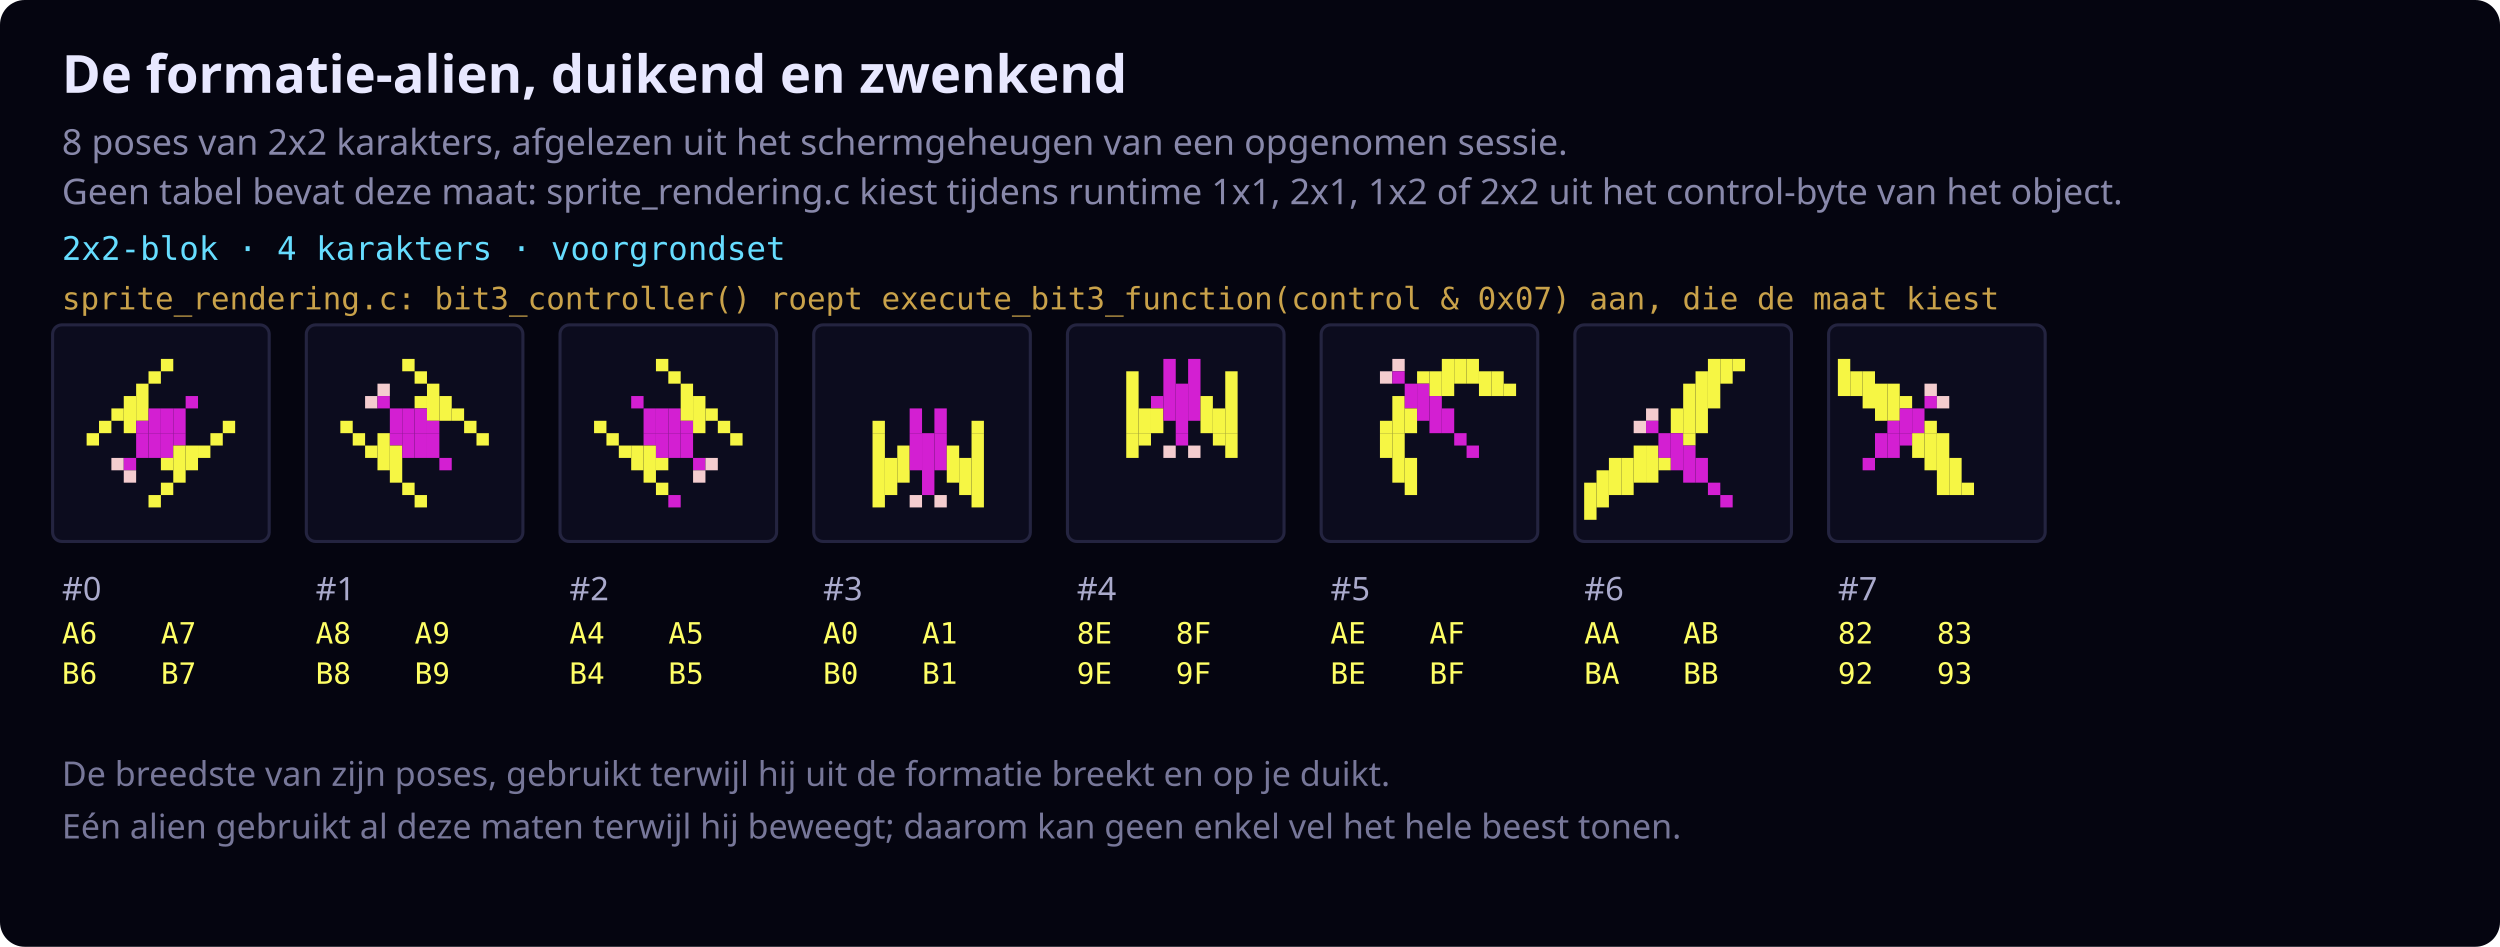
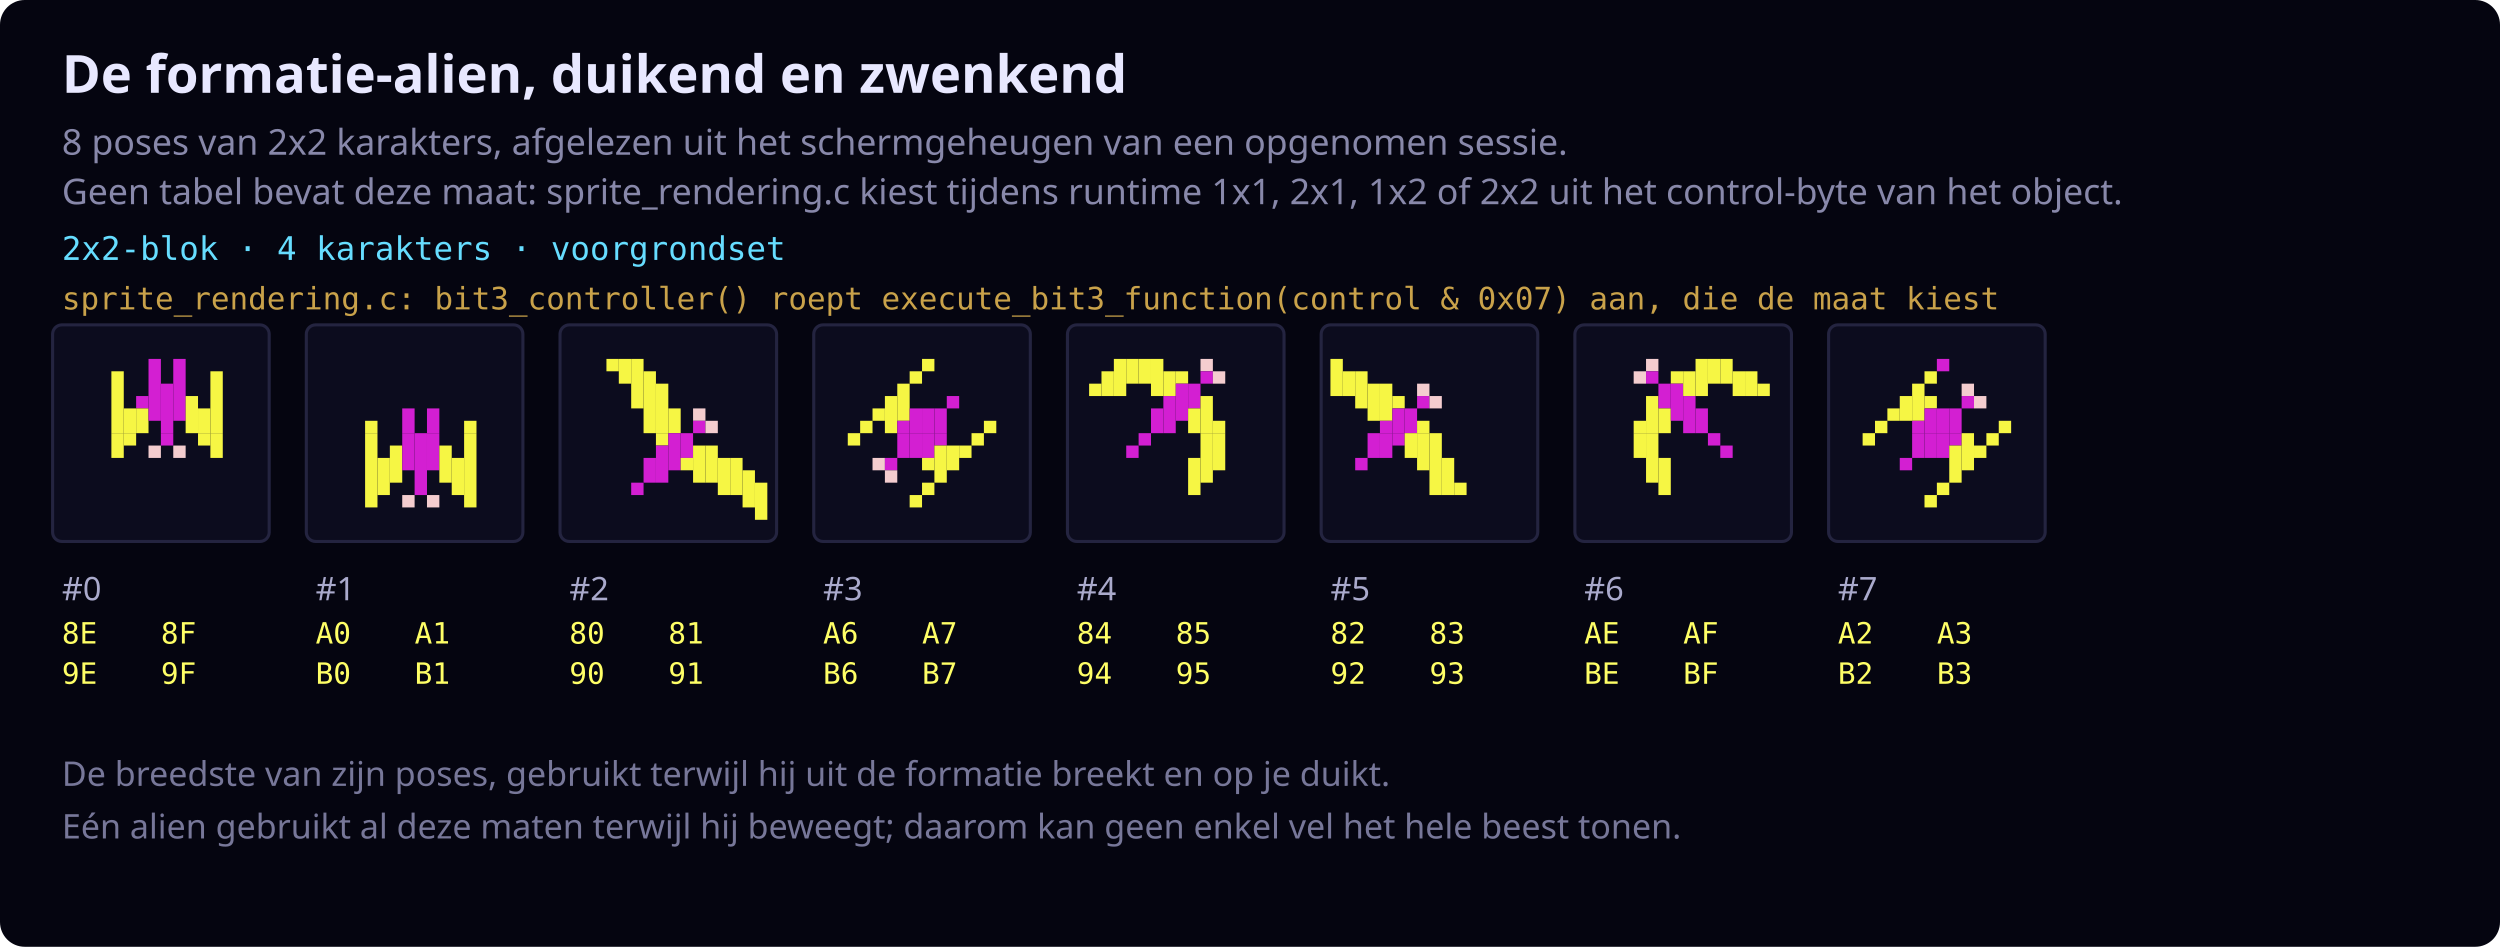
<svg xmlns="http://www.w3.org/2000/svg" width="808" height="306" viewBox="0 0 808 306" role="img" aria-label="Poses van de Phoenix-formatie-alien duikend en zwenkend, elk 2 bij 2 karakters, met de karaktercodes erbij.">
  <style>
  .bg{fill:#050510} .cell{fill:#0C0C1E;stroke:#242440;stroke-width:1}
  .h1{fill:#E8E8FF;font-family:'Segoe UI',system-ui,sans-serif;font-size:17px;font-weight:600}
  .sub{fill:#8888AA;font-family:'Segoe UI',system-ui,sans-serif;font-size:11.5px}
  .idx{fill:#FFFF66;font-family:monospace;font-size:9.5px}
  .lbl{fill:#AAAACC;font-family:'Segoe UI',system-ui,sans-serif;font-size:10.5px}
  .note{fill:#777799;font-family:'Segoe UI',system-ui,sans-serif;font-size:11px}
  .grp{fill:#66DDFF;font-family:monospace;font-size:10.5px}
  .src{fill:#C9A24A;font-family:monospace;font-size:10px}
</style>
  <rect class="bg" x="0" y="0" width="808" height="306" rx="8" />
  <text class="h1" x="20" y="30">De formatie-alien, duikend en zwenkend</text>
  <text class="sub" x="20" y="50">8 poses van 2x2 karakters, afgelezen uit het schermgeheugen van een opgenomen sessie.</text>
  <text class="sub" x="20" y="66">Geen tabel bevat deze maat: sprite_rendering.c kiest tijdens runtime 1x1, 2x1, 1x2 of 2x2 uit het control-byte van het object.</text>
  <text class="grp" x="20" y="84">2x2-blok · 4 karakters · voorgrondset</text>
  <text class="src" x="20" y="100">sprite_rendering.c: bit3_controller() roept execute_bit3_function(control &amp; 0x07) aan, die de maat kiest</text>
  <rect class="cell" x="17" y="105" width="70" height="70" rx="3" />
-   <rect x="32" y="136" width="4" height="4" fill="#f6f644" />
-   <rect x="36" y="132" width="4" height="4" fill="#f6f644" />
-   <rect x="40" y="128" width="4" height="12" fill="#f6f644" />
-   <rect x="44" y="124" width="4" height="12" fill="#f6f644" />
-   <rect x="44" y="136" width="4" height="4" fill="#d31fd2" />
-   <rect x="48" y="120" width="4" height="4" fill="#f6f644" />
-   <rect x="48" y="132" width="4" height="8" fill="#d31fd2" />
-   <rect x="28" y="140" width="4" height="4" fill="#f6f644" />
-   <rect x="36" y="148" width="4" height="4" fill="#f4cdcf" />
-   <rect x="40" y="148" width="4" height="4" fill="#d31fd2" />
-   <rect x="40" y="152" width="4" height="4" fill="#f4cdcf" />
-   <rect x="44" y="140" width="4" height="8" fill="#d31fd2" />
-   <rect x="48" y="140" width="4" height="8" fill="#d31fd2" />
-   <rect x="48" y="160" width="4" height="4" fill="#f6f644" />
-   <rect x="52" y="116" width="4" height="4" fill="#f6f644" />
-   <rect x="52" y="132" width="4" height="8" fill="#d31fd2" />
-   <rect x="56" y="132" width="4" height="8" fill="#d31fd2" />
-   <rect x="60" y="128" width="4" height="4" fill="#d31fd2" />
-   <rect x="72" y="136" width="4" height="4" fill="#f6f644" />
-   <rect x="52" y="140" width="4" height="8" fill="#d31fd2" />
-   <rect x="52" y="148" width="4" height="4" fill="#f6f644" />
-   <rect x="52" y="156" width="4" height="4" fill="#f6f644" />
-   <rect x="56" y="140" width="4" height="4" fill="#d31fd2" />
-   <rect x="56" y="144" width="4" height="12" fill="#f6f644" />
-   <rect x="60" y="144" width="4" height="8" fill="#f6f644" />
-   <rect x="64" y="144" width="4" height="4" fill="#f6f644" />
-   <rect x="68" y="140" width="4" height="4" fill="#f6f644" />
+   <rect x="36" y="120" width="4" height="20" fill="#f6f644" />
+   <rect x="40" y="132" width="4" height="8" fill="#f6f644" />
+   <rect x="44" y="128" width="4" height="4" fill="#d31fd2" />
+   <rect x="44" y="132" width="4" height="8" fill="#f6f644" />
+   <rect x="48" y="116" width="4" height="20" fill="#d31fd2" />
+   <rect x="36" y="140" width="4" height="8" fill="#f6f644" />
+   <rect x="40" y="140" width="4" height="4" fill="#f6f644" />
+   <rect x="48" y="144" width="4" height="4" fill="#f4cdcf" />
+   <rect x="52" y="124" width="4" height="16" fill="#d31fd2" />
+   <rect x="56" y="116" width="4" height="20" fill="#d31fd2" />
+   <rect x="60" y="128" width="4" height="12" fill="#f6f644" />
+   <rect x="64" y="132" width="4" height="8" fill="#f6f644" />
+   <rect x="68" y="120" width="4" height="20" fill="#f6f644" />
+   <rect x="52" y="140" width="4" height="4" fill="#d31fd2" />
+   <rect x="56" y="144" width="4" height="4" fill="#f4cdcf" />
+   <rect x="64" y="140" width="4" height="4" fill="#f6f644" />
+   <rect x="68" y="140" width="4" height="8" fill="#f6f644" />
  <text class="lbl" x="20" y="194">#0</text>
-   <text class="idx" x="20" y="208">A6</text>
-   <text class="idx" x="20" y="221">B6</text>
-   <text class="idx" x="52" y="208">A7</text>
-   <text class="idx" x="52" y="221">B7</text>
+   <text class="idx" x="20" y="208">8E</text>
+   <text class="idx" x="20" y="221">9E</text>
+   <text class="idx" x="52" y="208">8F</text>
+   <text class="idx" x="52" y="221">9F</text>
  <rect class="cell" x="99" y="105" width="70" height="70" rx="3" />
-   <rect x="110" y="136" width="4" height="4" fill="#f6f644" />
-   <rect x="118" y="128" width="4" height="4" fill="#f4cdcf" />
-   <rect x="122" y="124" width="4" height="4" fill="#f4cdcf" />
-   <rect x="122" y="128" width="4" height="4" fill="#d31fd2" />
-   <rect x="126" y="132" width="4" height="8" fill="#d31fd2" />
-   <rect x="130" y="116" width="4" height="4" fill="#f6f644" />
+   <rect x="118" y="136" width="4" height="4" fill="#f6f644" />
  <rect x="130" y="132" width="4" height="8" fill="#d31fd2" />
-   <rect x="114" y="140" width="4" height="4" fill="#f6f644" />
-   <rect x="118" y="144" width="4" height="4" fill="#f6f644" />
-   <rect x="122" y="140" width="4" height="12" fill="#f6f644" />
-   <rect x="126" y="140" width="4" height="4" fill="#d31fd2" />
+   <rect x="118" y="140" width="4" height="24" fill="#f6f644" />
+   <rect x="122" y="148" width="4" height="12" fill="#f6f644" />
  <rect x="126" y="144" width="4" height="12" fill="#f6f644" />
-   <rect x="130" y="140" width="4" height="8" fill="#d31fd2" />
-   <rect x="130" y="156" width="4" height="4" fill="#f6f644" />
-   <rect x="134" y="120" width="4" height="4" fill="#f6f644" />
-   <rect x="134" y="128" width="4" height="4" fill="#f6f644" />
-   <rect x="134" y="132" width="4" height="8" fill="#d31fd2" />
-   <rect x="138" y="124" width="4" height="12" fill="#f6f644" />
-   <rect x="138" y="136" width="4" height="4" fill="#d31fd2" />
-   <rect x="142" y="128" width="4" height="8" fill="#f6f644" />
-   <rect x="146" y="132" width="4" height="4" fill="#f6f644" />
+   <rect x="130" y="140" width="4" height="12" fill="#d31fd2" />
+   <rect x="130" y="160" width="4" height="4" fill="#f4cdcf" />
+   <rect x="138" y="132" width="4" height="8" fill="#d31fd2" />
  <rect x="150" y="136" width="4" height="4" fill="#f6f644" />
-   <rect x="134" y="140" width="4" height="8" fill="#d31fd2" />
-   <rect x="134" y="160" width="4" height="4" fill="#f6f644" />
-   <rect x="138" y="140" width="4" height="8" fill="#d31fd2" />
-   <rect x="142" y="148" width="4" height="4" fill="#d31fd2" />
-   <rect x="154" y="140" width="4" height="4" fill="#f6f644" />
+   <rect x="134" y="140" width="4" height="20" fill="#d31fd2" />
+   <rect x="138" y="140" width="4" height="12" fill="#d31fd2" />
+   <rect x="138" y="160" width="4" height="4" fill="#f4cdcf" />
+   <rect x="142" y="144" width="4" height="12" fill="#f6f644" />
+   <rect x="146" y="148" width="4" height="12" fill="#f6f644" />
+   <rect x="150" y="140" width="4" height="24" fill="#f6f644" />
  <text class="lbl" x="102" y="194">#1</text>
-   <text class="idx" x="102" y="208">A8</text>
-   <text class="idx" x="102" y="221">B8</text>
-   <text class="idx" x="134" y="208">A9</text>
-   <text class="idx" x="134" y="221">B9</text>
+   <text class="idx" x="102" y="208">A0</text>
+   <text class="idx" x="102" y="221">B0</text>
+   <text class="idx" x="134" y="208">A1</text>
+   <text class="idx" x="134" y="221">B1</text>
  <rect class="cell" x="181" y="105" width="70" height="70" rx="3" />
-   <rect x="192" y="136" width="4" height="4" fill="#f6f644" />
-   <rect x="204" y="128" width="4" height="4" fill="#d31fd2" />
-   <rect x="208" y="132" width="4" height="8" fill="#d31fd2" />
-   <rect x="212" y="116" width="4" height="4" fill="#f6f644" />
-   <rect x="212" y="132" width="4" height="8" fill="#d31fd2" />
-   <rect x="196" y="140" width="4" height="4" fill="#f6f644" />
-   <rect x="200" y="144" width="4" height="4" fill="#f6f644" />
-   <rect x="204" y="144" width="4" height="8" fill="#f6f644" />
-   <rect x="208" y="140" width="4" height="4" fill="#d31fd2" />
-   <rect x="208" y="144" width="4" height="12" fill="#f6f644" />
-   <rect x="212" y="140" width="4" height="8" fill="#d31fd2" />
-   <rect x="212" y="148" width="4" height="4" fill="#f6f644" />
-   <rect x="212" y="156" width="4" height="4" fill="#f6f644" />
-   <rect x="216" y="120" width="4" height="4" fill="#f6f644" />
-   <rect x="216" y="132" width="4" height="8" fill="#d31fd2" />
-   <rect x="220" y="124" width="4" height="12" fill="#f6f644" />
-   <rect x="220" y="136" width="4" height="4" fill="#d31fd2" />
-   <rect x="224" y="128" width="4" height="12" fill="#f6f644" />
-   <rect x="228" y="132" width="4" height="4" fill="#f6f644" />
-   <rect x="232" y="136" width="4" height="4" fill="#f6f644" />
-   <rect x="216" y="140" width="4" height="8" fill="#d31fd2" />
-   <rect x="216" y="160" width="4" height="4" fill="#d31fd2" />
+   <rect x="196" y="116" width="4" height="4" fill="#f6f644" />
+   <rect x="200" y="116" width="4" height="8" fill="#f6f644" />
+   <rect x="204" y="116" width="4" height="16" fill="#f6f644" />
+   <rect x="208" y="120" width="4" height="20" fill="#f6f644" />
+   <rect x="212" y="124" width="4" height="16" fill="#f6f644" />
+   <rect x="204" y="156" width="4" height="4" fill="#d31fd2" />
+   <rect x="208" y="148" width="4" height="8" fill="#d31fd2" />
+   <rect x="212" y="140" width="4" height="4" fill="#f6f644" />
+   <rect x="212" y="144" width="4" height="12" fill="#d31fd2" />
+   <rect x="216" y="132" width="4" height="8" fill="#f6f644" />
+   <rect x="224" y="132" width="4" height="4" fill="#f4cdcf" />
+   <rect x="224" y="136" width="4" height="4" fill="#d31fd2" />
+   <rect x="228" y="136" width="4" height="4" fill="#f4cdcf" />
+   <rect x="216" y="140" width="4" height="12" fill="#d31fd2" />
  <rect x="220" y="140" width="4" height="8" fill="#d31fd2" />
-   <rect x="224" y="148" width="4" height="4" fill="#d31fd2" />
-   <rect x="224" y="152" width="4" height="4" fill="#f4cdcf" />
-   <rect x="228" y="148" width="4" height="4" fill="#f4cdcf" />
-   <rect x="236" y="140" width="4" height="4" fill="#f6f644" />
+   <rect x="220" y="148" width="4" height="4" fill="#f6f644" />
+   <rect x="224" y="144" width="4" height="12" fill="#f6f644" />
+   <rect x="228" y="144" width="4" height="12" fill="#f6f644" />
+   <rect x="232" y="148" width="4" height="12" fill="#f6f644" />
+   <rect x="236" y="148" width="4" height="12" fill="#f6f644" />
+   <rect x="240" y="152" width="4" height="12" fill="#f6f644" />
+   <rect x="244" y="156" width="4" height="12" fill="#f6f644" />
  <text class="lbl" x="184" y="194">#2</text>
-   <text class="idx" x="184" y="208">A4</text>
-   <text class="idx" x="184" y="221">B4</text>
-   <text class="idx" x="216" y="208">A5</text>
-   <text class="idx" x="216" y="221">B5</text>
+   <text class="idx" x="184" y="208">80</text>
+   <text class="idx" x="184" y="221">90</text>
+   <text class="idx" x="216" y="208">81</text>
+   <text class="idx" x="216" y="221">91</text>
  <rect class="cell" x="263" y="105" width="70" height="70" rx="3" />
-   <rect x="282" y="136" width="4" height="4" fill="#f6f644" />
+   <rect x="278" y="136" width="4" height="4" fill="#f6f644" />
+   <rect x="282" y="132" width="4" height="4" fill="#f6f644" />
+   <rect x="286" y="128" width="4" height="12" fill="#f6f644" />
+   <rect x="290" y="124" width="4" height="12" fill="#f6f644" />
+   <rect x="290" y="136" width="4" height="4" fill="#d31fd2" />
+   <rect x="294" y="120" width="4" height="4" fill="#f6f644" />
  <rect x="294" y="132" width="4" height="8" fill="#d31fd2" />
-   <rect x="282" y="140" width="4" height="24" fill="#f6f644" />
-   <rect x="286" y="148" width="4" height="12" fill="#f6f644" />
-   <rect x="290" y="144" width="4" height="12" fill="#f6f644" />
-   <rect x="294" y="140" width="4" height="12" fill="#d31fd2" />
-   <rect x="294" y="160" width="4" height="4" fill="#f4cdcf" />
+   <rect x="274" y="140" width="4" height="4" fill="#f6f644" />
+   <rect x="282" y="148" width="4" height="4" fill="#f4cdcf" />
+   <rect x="286" y="148" width="4" height="4" fill="#d31fd2" />
+   <rect x="286" y="152" width="4" height="4" fill="#f4cdcf" />
+   <rect x="290" y="140" width="4" height="8" fill="#d31fd2" />
+   <rect x="294" y="140" width="4" height="8" fill="#d31fd2" />
+   <rect x="294" y="160" width="4" height="4" fill="#f6f644" />
+   <rect x="298" y="116" width="4" height="4" fill="#f6f644" />
+   <rect x="298" y="132" width="4" height="8" fill="#d31fd2" />
  <rect x="302" y="132" width="4" height="8" fill="#d31fd2" />
-   <rect x="314" y="136" width="4" height="4" fill="#f6f644" />
-   <rect x="298" y="140" width="4" height="20" fill="#d31fd2" />
-   <rect x="302" y="140" width="4" height="12" fill="#d31fd2" />
-   <rect x="302" y="160" width="4" height="4" fill="#f4cdcf" />
-   <rect x="306" y="144" width="4" height="12" fill="#f6f644" />
-   <rect x="310" y="148" width="4" height="12" fill="#f6f644" />
-   <rect x="314" y="140" width="4" height="24" fill="#f6f644" />
+   <rect x="306" y="128" width="4" height="4" fill="#d31fd2" />
+   <rect x="318" y="136" width="4" height="4" fill="#f6f644" />
+   <rect x="298" y="140" width="4" height="8" fill="#d31fd2" />
+   <rect x="298" y="148" width="4" height="4" fill="#f6f644" />
+   <rect x="298" y="156" width="4" height="4" fill="#f6f644" />
+   <rect x="302" y="140" width="4" height="4" fill="#d31fd2" />
+   <rect x="302" y="144" width="4" height="12" fill="#f6f644" />
+   <rect x="306" y="144" width="4" height="8" fill="#f6f644" />
+   <rect x="310" y="144" width="4" height="4" fill="#f6f644" />
+   <rect x="314" y="140" width="4" height="4" fill="#f6f644" />
  <text class="lbl" x="266" y="194">#3</text>
-   <text class="idx" x="266" y="208">A0</text>
-   <text class="idx" x="266" y="221">B0</text>
-   <text class="idx" x="298" y="208">A1</text>
-   <text class="idx" x="298" y="221">B1</text>
+   <text class="idx" x="266" y="208">A6</text>
+   <text class="idx" x="266" y="221">B6</text>
+   <text class="idx" x="298" y="208">A7</text>
+   <text class="idx" x="298" y="221">B7</text>
  <rect class="cell" x="345" y="105" width="70" height="70" rx="3" />
-   <rect x="364" y="120" width="4" height="20" fill="#f6f644" />
-   <rect x="368" y="132" width="4" height="8" fill="#f6f644" />
-   <rect x="372" y="128" width="4" height="4" fill="#d31fd2" />
-   <rect x="372" y="132" width="4" height="8" fill="#f6f644" />
-   <rect x="376" y="116" width="4" height="20" fill="#d31fd2" />
-   <rect x="364" y="140" width="4" height="8" fill="#f6f644" />
-   <rect x="368" y="140" width="4" height="4" fill="#f6f644" />
-   <rect x="376" y="144" width="4" height="4" fill="#f4cdcf" />
-   <rect x="380" y="124" width="4" height="16" fill="#d31fd2" />
-   <rect x="384" y="116" width="4" height="20" fill="#d31fd2" />
+   <rect x="352" y="124" width="4" height="4" fill="#f6f644" />
+   <rect x="356" y="120" width="4" height="8" fill="#f6f644" />
+   <rect x="360" y="116" width="4" height="12" fill="#f6f644" />
+   <rect x="364" y="116" width="4" height="8" fill="#f6f644" />
+   <rect x="368" y="116" width="4" height="8" fill="#f6f644" />
+   <rect x="372" y="116" width="4" height="12" fill="#f6f644" />
+   <rect x="372" y="132" width="4" height="8" fill="#d31fd2" />
+   <rect x="376" y="120" width="4" height="8" fill="#f6f644" />
+   <rect x="376" y="128" width="4" height="12" fill="#d31fd2" />
+   <rect x="364" y="144" width="4" height="4" fill="#d31fd2" />
+   <rect x="368" y="140" width="4" height="4" fill="#d31fd2" />
+   <rect x="380" y="120" width="4" height="4" fill="#f6f644" />
+   <rect x="380" y="124" width="4" height="12" fill="#d31fd2" />
+   <rect x="384" y="124" width="4" height="8" fill="#d31fd2" />
+   <rect x="384" y="132" width="4" height="8" fill="#f6f644" />
+   <rect x="388" y="116" width="4" height="4" fill="#f4cdcf" />
+   <rect x="388" y="120" width="4" height="4" fill="#d31fd2" />
  <rect x="388" y="128" width="4" height="12" fill="#f6f644" />
-   <rect x="392" y="132" width="4" height="8" fill="#f6f644" />
-   <rect x="396" y="120" width="4" height="20" fill="#f6f644" />
-   <rect x="380" y="140" width="4" height="4" fill="#d31fd2" />
-   <rect x="384" y="144" width="4" height="4" fill="#f4cdcf" />
-   <rect x="392" y="140" width="4" height="4" fill="#f6f644" />
-   <rect x="396" y="140" width="4" height="8" fill="#f6f644" />
+   <rect x="392" y="120" width="4" height="4" fill="#f4cdcf" />
+   <rect x="392" y="136" width="4" height="4" fill="#f6f644" />
+   <rect x="384" y="148" width="4" height="12" fill="#f6f644" />
+   <rect x="388" y="140" width="4" height="16" fill="#f6f644" />
+   <rect x="392" y="140" width="4" height="12" fill="#f6f644" />
  <text class="lbl" x="348" y="194">#4</text>
-   <text class="idx" x="348" y="208">8E</text>
-   <text class="idx" x="348" y="221">9E</text>
-   <text class="idx" x="380" y="208">8F</text>
-   <text class="idx" x="380" y="221">9F</text>
+   <text class="idx" x="348" y="208">84</text>
+   <text class="idx" x="348" y="221">94</text>
+   <text class="idx" x="380" y="208">85</text>
+   <text class="idx" x="380" y="221">95</text>
  <rect class="cell" x="427" y="105" width="70" height="70" rx="3" />
-   <rect x="446" y="120" width="4" height="4" fill="#f4cdcf" />
-   <rect x="446" y="136" width="4" height="4" fill="#f6f644" />
-   <rect x="450" y="116" width="4" height="4" fill="#f4cdcf" />
-   <rect x="450" y="120" width="4" height="4" fill="#d31fd2" />
-   <rect x="450" y="128" width="4" height="12" fill="#f6f644" />
-   <rect x="454" y="124" width="4" height="8" fill="#d31fd2" />
-   <rect x="454" y="132" width="4" height="8" fill="#f6f644" />
-   <rect x="458" y="120" width="4" height="4" fill="#f6f644" />
-   <rect x="458" y="124" width="4" height="12" fill="#d31fd2" />
-   <rect x="446" y="140" width="4" height="8" fill="#f6f644" />
-   <rect x="450" y="140" width="4" height="16" fill="#f6f644" />
-   <rect x="454" y="148" width="4" height="12" fill="#f6f644" />
-   <rect x="462" y="120" width="4" height="8" fill="#f6f644" />
-   <rect x="462" y="128" width="4" height="12" fill="#d31fd2" />
-   <rect x="466" y="116" width="4" height="12" fill="#f6f644" />
-   <rect x="466" y="132" width="4" height="8" fill="#d31fd2" />
-   <rect x="470" y="116" width="4" height="8" fill="#f6f644" />
-   <rect x="474" y="116" width="4" height="8" fill="#f6f644" />
-   <rect x="478" y="120" width="4" height="8" fill="#f6f644" />
-   <rect x="482" y="120" width="4" height="8" fill="#f6f644" />
-   <rect x="486" y="124" width="4" height="4" fill="#f6f644" />
-   <rect x="470" y="140" width="4" height="4" fill="#d31fd2" />
-   <rect x="474" y="144" width="4" height="4" fill="#d31fd2" />
+   <rect x="430" y="116" width="4" height="12" fill="#f6f644" />
+   <rect x="434" y="120" width="4" height="8" fill="#f6f644" />
+   <rect x="438" y="120" width="4" height="12" fill="#f6f644" />
+   <rect x="442" y="124" width="4" height="12" fill="#f6f644" />
+   <rect x="446" y="124" width="4" height="12" fill="#f6f644" />
+   <rect x="446" y="136" width="4" height="4" fill="#d31fd2" />
+   <rect x="450" y="128" width="4" height="4" fill="#f6f644" />
+   <rect x="450" y="132" width="4" height="8" fill="#d31fd2" />
+   <rect x="454" y="132" width="4" height="8" fill="#d31fd2" />
+   <rect x="458" y="124" width="4" height="4" fill="#f4cdcf" />
+   <rect x="458" y="128" width="4" height="4" fill="#d31fd2" />
+   <rect x="458" y="136" width="4" height="4" fill="#f6f644" />
+   <rect x="438" y="148" width="4" height="4" fill="#d31fd2" />
+   <rect x="442" y="140" width="4" height="8" fill="#d31fd2" />
+   <rect x="446" y="140" width="4" height="8" fill="#d31fd2" />
+   <rect x="450" y="140" width="4" height="4" fill="#d31fd2" />
+   <rect x="454" y="140" width="4" height="8" fill="#f6f644" />
+   <rect x="458" y="140" width="4" height="12" fill="#f6f644" />
+   <rect x="462" y="128" width="4" height="4" fill="#f4cdcf" />
+   <rect x="462" y="140" width="4" height="20" fill="#f6f644" />
+   <rect x="466" y="148" width="4" height="12" fill="#f6f644" />
+   <rect x="470" y="156" width="4" height="4" fill="#f6f644" />
  <text class="lbl" x="430" y="194">#5</text>
-   <text class="idx" x="430" y="208">AE</text>
-   <text class="idx" x="430" y="221">BE</text>
-   <text class="idx" x="462" y="208">AF</text>
-   <text class="idx" x="462" y="221">BF</text>
+   <text class="idx" x="430" y="208">82</text>
+   <text class="idx" x="430" y="221">92</text>
+   <text class="idx" x="462" y="208">83</text>
+   <text class="idx" x="462" y="221">93</text>
  <rect class="cell" x="509" y="105" width="70" height="70" rx="3" />
-   <rect x="528" y="136" width="4" height="4" fill="#f4cdcf" />
-   <rect x="532" y="132" width="4" height="4" fill="#f4cdcf" />
-   <rect x="532" y="136" width="4" height="4" fill="#d31fd2" />
-   <rect x="540" y="132" width="4" height="8" fill="#f6f644" />
-   <rect x="512" y="156" width="4" height="12" fill="#f6f644" />
-   <rect x="516" y="152" width="4" height="12" fill="#f6f644" />
-   <rect x="520" y="148" width="4" height="12" fill="#f6f644" />
-   <rect x="524" y="148" width="4" height="12" fill="#f6f644" />
-   <rect x="528" y="144" width="4" height="12" fill="#f6f644" />
-   <rect x="532" y="144" width="4" height="12" fill="#f6f644" />
-   <rect x="536" y="140" width="4" height="8" fill="#d31fd2" />
-   <rect x="536" y="148" width="4" height="4" fill="#f6f644" />
-   <rect x="540" y="140" width="4" height="12" fill="#d31fd2" />
-   <rect x="544" y="124" width="4" height="16" fill="#f6f644" />
-   <rect x="548" y="120" width="4" height="20" fill="#f6f644" />
-   <rect x="552" y="116" width="4" height="16" fill="#f6f644" />
+   <rect x="528" y="120" width="4" height="4" fill="#f4cdcf" />
+   <rect x="528" y="136" width="4" height="4" fill="#f6f644" />
+   <rect x="532" y="116" width="4" height="4" fill="#f4cdcf" />
+   <rect x="532" y="120" width="4" height="4" fill="#d31fd2" />
+   <rect x="532" y="128" width="4" height="12" fill="#f6f644" />
+   <rect x="536" y="124" width="4" height="8" fill="#d31fd2" />
+   <rect x="536" y="132" width="4" height="8" fill="#f6f644" />
+   <rect x="540" y="120" width="4" height="4" fill="#f6f644" />
+   <rect x="540" y="124" width="4" height="12" fill="#d31fd2" />
+   <rect x="528" y="140" width="4" height="8" fill="#f6f644" />
+   <rect x="532" y="140" width="4" height="16" fill="#f6f644" />
+   <rect x="536" y="148" width="4" height="12" fill="#f6f644" />
+   <rect x="544" y="120" width="4" height="8" fill="#f6f644" />
+   <rect x="544" y="128" width="4" height="12" fill="#d31fd2" />
+   <rect x="548" y="116" width="4" height="12" fill="#f6f644" />
+   <rect x="548" y="132" width="4" height="8" fill="#d31fd2" />
+   <rect x="552" y="116" width="4" height="8" fill="#f6f644" />
  <rect x="556" y="116" width="4" height="8" fill="#f6f644" />
-   <rect x="560" y="116" width="4" height="4" fill="#f6f644" />
-   <rect x="544" y="140" width="4" height="4" fill="#f6f644" />
-   <rect x="544" y="144" width="4" height="12" fill="#d31fd2" />
-   <rect x="548" y="148" width="4" height="8" fill="#d31fd2" />
-   <rect x="552" y="156" width="4" height="4" fill="#d31fd2" />
-   <rect x="556" y="160" width="4" height="4" fill="#d31fd2" />
+   <rect x="560" y="120" width="4" height="8" fill="#f6f644" />
+   <rect x="564" y="120" width="4" height="8" fill="#f6f644" />
+   <rect x="568" y="124" width="4" height="4" fill="#f6f644" />
+   <rect x="552" y="140" width="4" height="4" fill="#d31fd2" />
+   <rect x="556" y="144" width="4" height="4" fill="#d31fd2" />
  <text class="lbl" x="512" y="194">#6</text>
-   <text class="idx" x="512" y="208">AA</text>
-   <text class="idx" x="512" y="221">BA</text>
-   <text class="idx" x="544" y="208">AB</text>
-   <text class="idx" x="544" y="221">BB</text>
+   <text class="idx" x="512" y="208">AE</text>
+   <text class="idx" x="512" y="221">BE</text>
+   <text class="idx" x="544" y="208">AF</text>
+   <text class="idx" x="544" y="221">BF</text>
  <rect class="cell" x="591" y="105" width="70" height="70" rx="3" />
-   <rect x="594" y="116" width="4" height="12" fill="#f6f644" />
-   <rect x="598" y="120" width="4" height="8" fill="#f6f644" />
-   <rect x="602" y="120" width="4" height="12" fill="#f6f644" />
-   <rect x="606" y="124" width="4" height="12" fill="#f6f644" />
-   <rect x="610" y="124" width="4" height="12" fill="#f6f644" />
-   <rect x="610" y="136" width="4" height="4" fill="#d31fd2" />
-   <rect x="614" y="128" width="4" height="4" fill="#f6f644" />
-   <rect x="614" y="132" width="4" height="8" fill="#d31fd2" />
-   <rect x="618" y="132" width="4" height="8" fill="#d31fd2" />
-   <rect x="622" y="124" width="4" height="4" fill="#f4cdcf" />
-   <rect x="622" y="128" width="4" height="4" fill="#d31fd2" />
-   <rect x="622" y="136" width="4" height="4" fill="#f6f644" />
-   <rect x="602" y="148" width="4" height="4" fill="#d31fd2" />
-   <rect x="606" y="140" width="4" height="8" fill="#d31fd2" />
-   <rect x="610" y="140" width="4" height="8" fill="#d31fd2" />
-   <rect x="614" y="140" width="4" height="4" fill="#d31fd2" />
-   <rect x="618" y="140" width="4" height="8" fill="#f6f644" />
-   <rect x="622" y="140" width="4" height="12" fill="#f6f644" />
-   <rect x="626" y="128" width="4" height="4" fill="#f4cdcf" />
-   <rect x="626" y="140" width="4" height="20" fill="#f6f644" />
-   <rect x="630" y="148" width="4" height="12" fill="#f6f644" />
-   <rect x="634" y="156" width="4" height="4" fill="#f6f644" />
+   <rect x="606" y="136" width="4" height="4" fill="#f6f644" />
+   <rect x="610" y="132" width="4" height="4" fill="#f6f644" />
+   <rect x="614" y="128" width="4" height="8" fill="#f6f644" />
+   <rect x="618" y="124" width="4" height="12" fill="#f6f644" />
+   <rect x="618" y="136" width="4" height="4" fill="#d31fd2" />
+   <rect x="622" y="120" width="4" height="4" fill="#f6f644" />
+   <rect x="622" y="128" width="4" height="4" fill="#f6f644" />
+   <rect x="622" y="132" width="4" height="8" fill="#d31fd2" />
+   <rect x="602" y="140" width="4" height="4" fill="#f6f644" />
+   <rect x="614" y="148" width="4" height="4" fill="#d31fd2" />
+   <rect x="618" y="140" width="4" height="8" fill="#d31fd2" />
+   <rect x="622" y="140" width="4" height="8" fill="#d31fd2" />
+   <rect x="622" y="160" width="4" height="4" fill="#f6f644" />
+   <rect x="626" y="116" width="4" height="4" fill="#d31fd2" />
+   <rect x="626" y="132" width="4" height="8" fill="#d31fd2" />
+   <rect x="630" y="132" width="4" height="8" fill="#d31fd2" />
+   <rect x="634" y="124" width="4" height="4" fill="#f4cdcf" />
+   <rect x="634" y="128" width="4" height="4" fill="#d31fd2" />
+   <rect x="638" y="128" width="4" height="4" fill="#f4cdcf" />
+   <rect x="646" y="136" width="4" height="4" fill="#f6f644" />
+   <rect x="626" y="140" width="4" height="8" fill="#d31fd2" />
+   <rect x="626" y="156" width="4" height="4" fill="#f6f644" />
+   <rect x="630" y="140" width="4" height="4" fill="#d31fd2" />
+   <rect x="630" y="144" width="4" height="12" fill="#f6f644" />
+   <rect x="634" y="140" width="4" height="12" fill="#f6f644" />
+   <rect x="638" y="144" width="4" height="4" fill="#f6f644" />
+   <rect x="642" y="140" width="4" height="4" fill="#f6f644" />
  <text class="lbl" x="594" y="194">#7</text>
-   <text class="idx" x="594" y="208">82</text>
-   <text class="idx" x="594" y="221">92</text>
-   <text class="idx" x="626" y="208">83</text>
-   <text class="idx" x="626" y="221">93</text>
+   <text class="idx" x="594" y="208">A2</text>
+   <text class="idx" x="594" y="221">B2</text>
+   <text class="idx" x="626" y="208">A3</text>
+   <text class="idx" x="626" y="221">B3</text>
  <text class="note" x="20" y="254">De breedste van zijn poses, gebruikt terwijl hij uit de formatie breekt en op je duikt.</text>
  <text class="note" x="20" y="271">Eén alien gebruikt al deze maten terwijl hij beweegt; daarom kan geen enkel vel het hele beest tonen.</text>
</svg>
